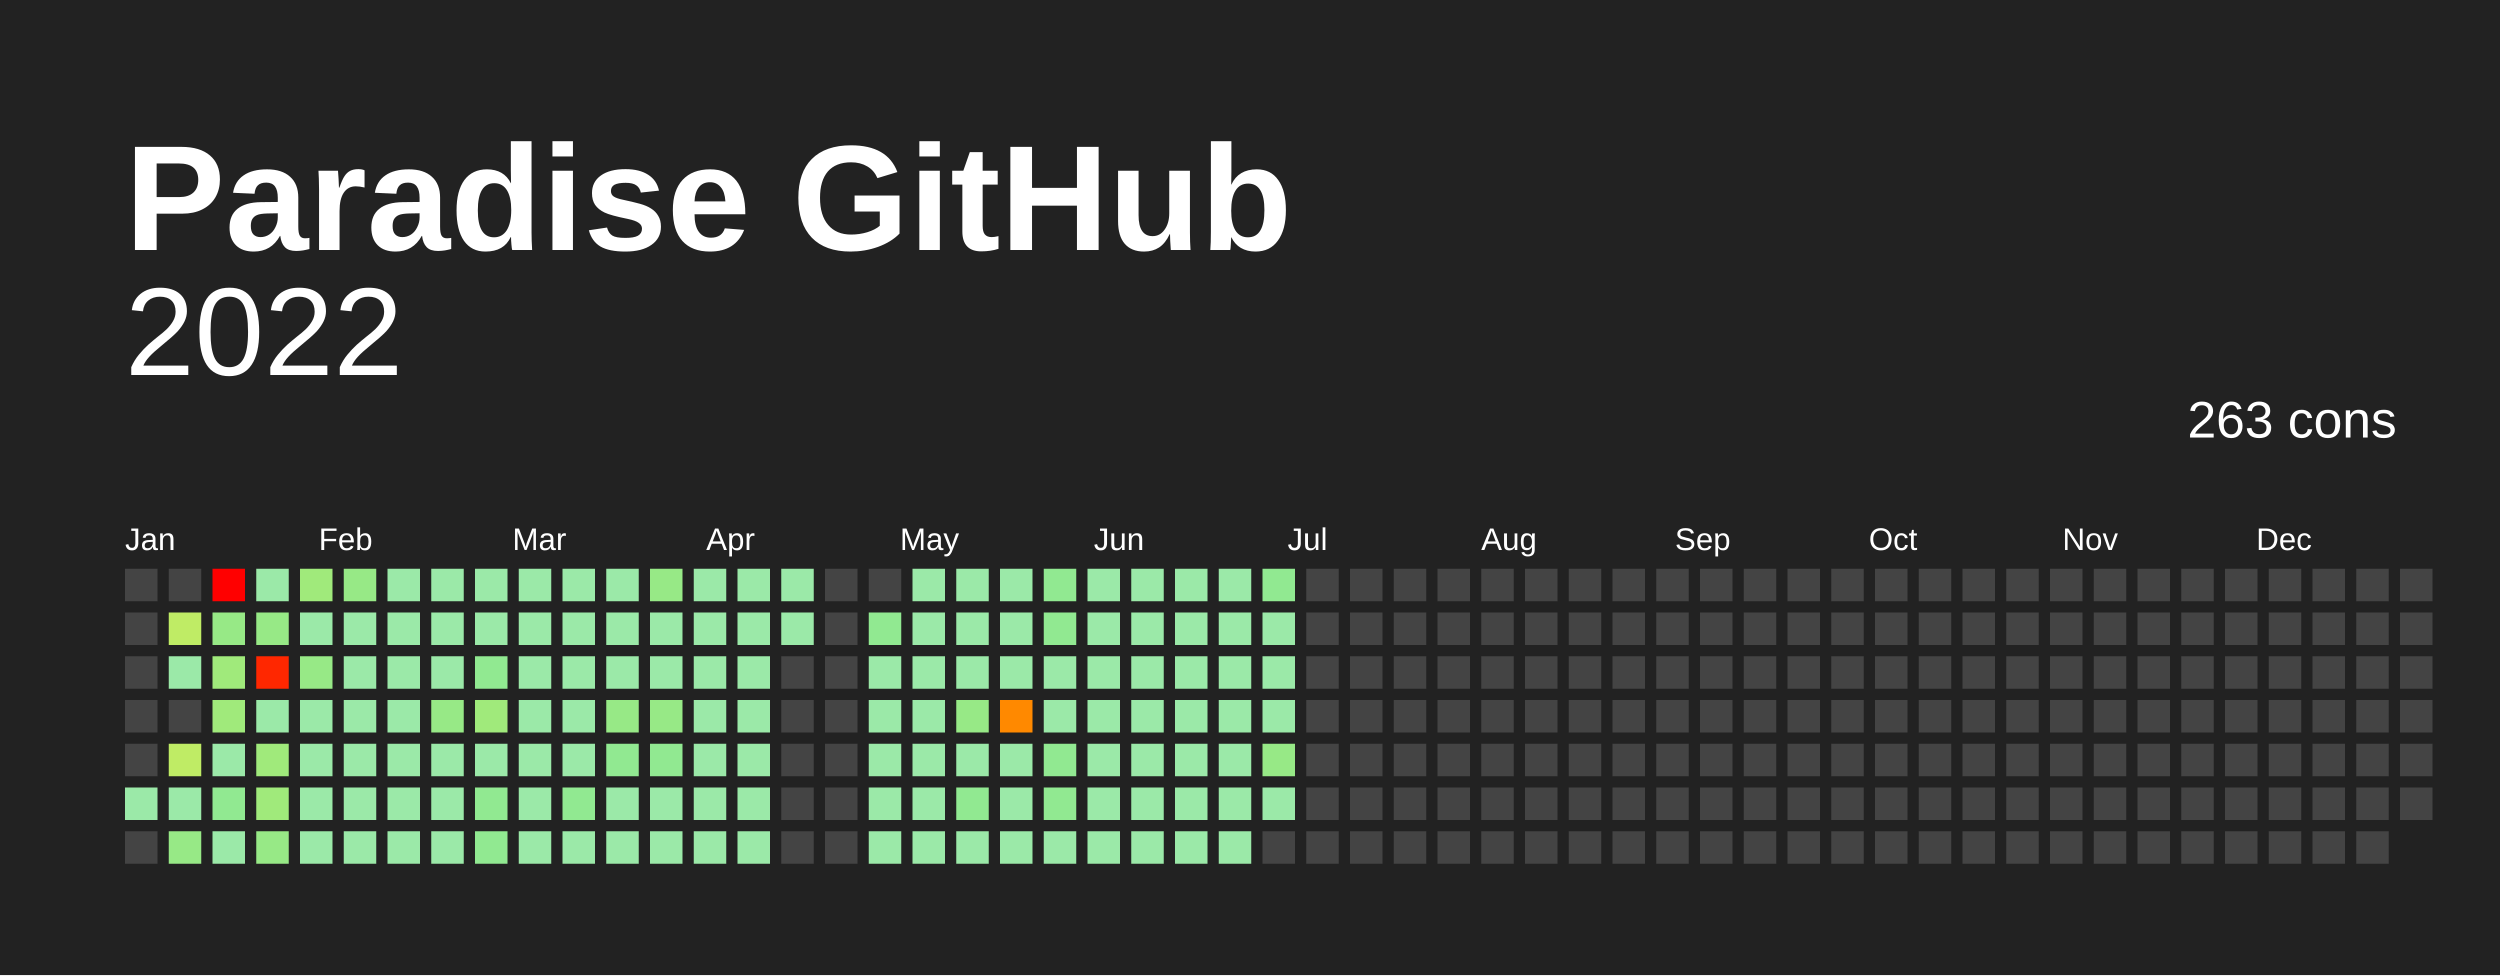
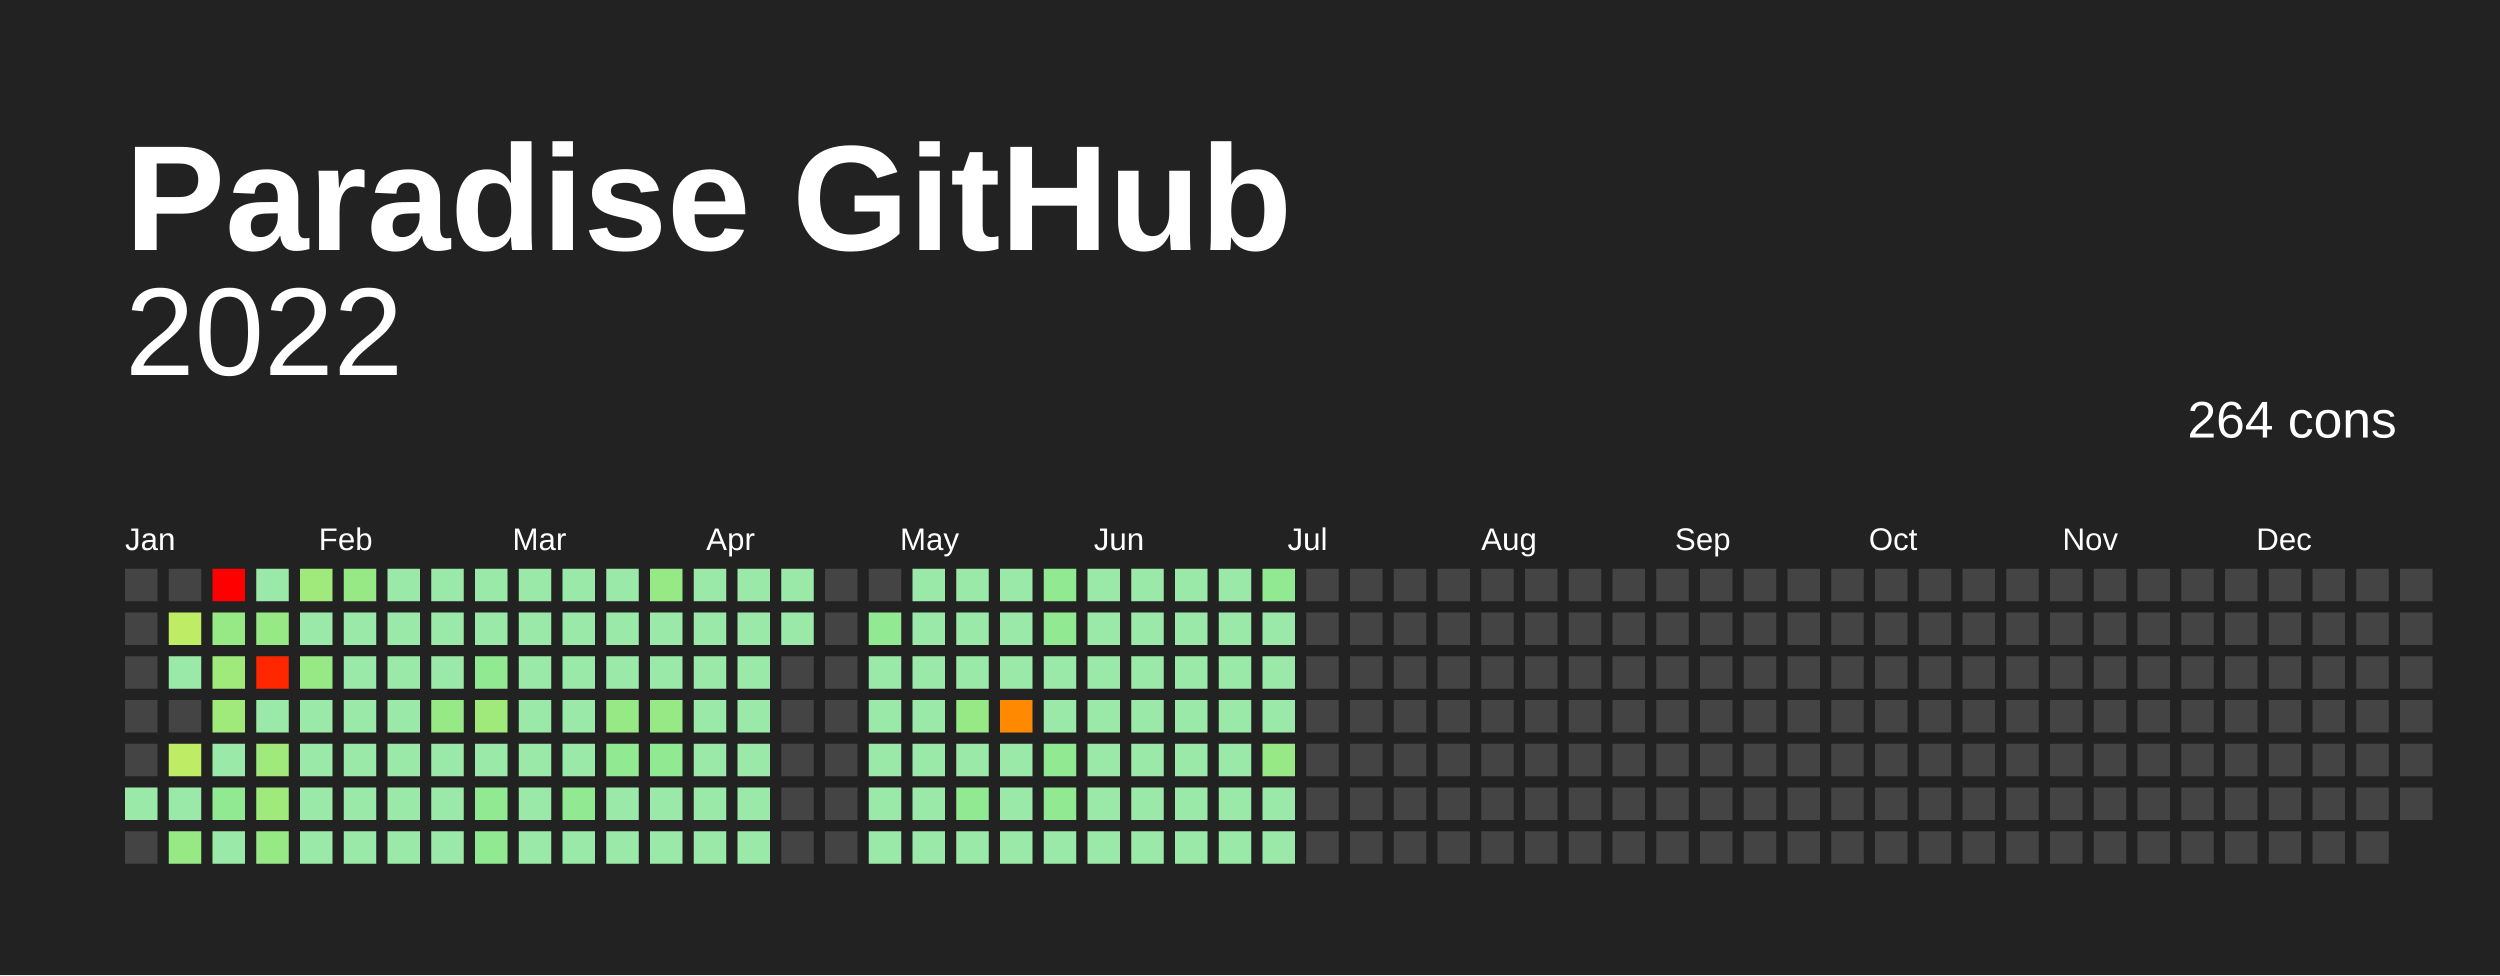
<svg xmlns="http://www.w3.org/2000/svg" baseProfile="full" height="78mm" version="1.1" viewBox="0,0,200,78" width="200mm">
  <defs />
  <rect fill="#222222" height="78" width="200" x="0" y="0" />
  <text fill="#FFFFFF" style="font-size:12px; font-family:Arial; font-weight:bold;" x="10" y="20">Paradise GitHub</text>
  <text alignment-baseline="hanging" fill="#FFFFFF" style="font-size:10.0px; font-family:Arial;" x="10" y="30">2022</text>
-   <text alignment-baseline="hanging" fill="#FFFFFF" style="font-size:4.125px; font-family:Arial;" x="175" y="35">263 cons</text>
+   <text alignment-baseline="hanging" fill="#FFFFFF" style="font-size:4.125px; font-family:Arial;" x="175" y="35">264 cons</text>
  <text fill="#FFFFFF" style="font-size:2.5px; font-family:Arial" x="10.0" y="44">Jan</text>
  <text fill="#FFFFFF" style="font-size:2.5px; font-family:Arial" x="25.5" y="44">Feb</text>
  <text fill="#FFFFFF" style="font-size:2.5px; font-family:Arial" x="41.0" y="44">Mar</text>
  <text fill="#FFFFFF" style="font-size:2.5px; font-family:Arial" x="56.5" y="44">Apr</text>
  <text fill="#FFFFFF" style="font-size:2.5px; font-family:Arial" x="72.0" y="44">May</text>
  <text fill="#FFFFFF" style="font-size:2.5px; font-family:Arial" x="87.5" y="44">Jun</text>
  <text fill="#FFFFFF" style="font-size:2.5px; font-family:Arial" x="103.0" y="44">Jul</text>
  <text fill="#FFFFFF" style="font-size:2.5px; font-family:Arial" x="118.5" y="44">Aug</text>
  <text fill="#FFFFFF" style="font-size:2.5px; font-family:Arial" x="134.0" y="44">Sep</text>
  <text fill="#FFFFFF" style="font-size:2.5px; font-family:Arial" x="149.5" y="44">Oct</text>
  <text fill="#FFFFFF" style="font-size:2.5px; font-family:Arial" x="165.0" y="44">Nov</text>
  <text fill="#FFFFFF" style="font-size:2.5px; font-family:Arial" x="180.5" y="44">Dec</text>
  <rect fill="#444444" height="2.6" width="2.6" x="10.0" y="45.5" />
  <rect fill="#444444" height="2.6" width="2.6" x="10.0" y="49.0" />
  <rect fill="#444444" height="2.6" width="2.6" x="10.0" y="52.5" />
  <rect fill="#444444" height="2.6" width="2.6" x="10.0" y="56.0" />
  <rect fill="#444444" height="2.6" width="2.6" x="10.0" y="59.5" />
  <rect fill="#9be9a8" height="2.6" width="2.6" x="10.0" y="63.0" />
  <rect fill="#444444" height="2.6" width="2.6" x="10.0" y="66.5" />
  <rect fill="#444444" height="2.6" width="2.6" x="13.5" y="45.5" />
  <rect fill="#bfec65" height="2.6" width="2.6" x="13.5" y="49.0" />
  <rect fill="#9be9a8" height="2.6" width="2.6" x="13.5" y="52.5" />
  <rect fill="#444444" height="2.6" width="2.6" x="13.5" y="56.0" />
  <rect fill="#bfec65" height="2.6" width="2.6" x="13.5" y="59.5" />
  <rect fill="#9be9a8" height="2.6" width="2.6" x="13.5" y="63.0" />
  <rect fill="#97e986" height="2.6" width="2.6" x="13.5" y="66.5" />
  <rect fill="red" height="2.6" width="2.6" x="17.0" y="45.5" />
  <rect fill="#97e986" height="2.6" width="2.6" x="17.0" y="49.0" />
  <rect fill="#a0ea7b" height="2.6" width="2.6" x="17.0" y="52.5" />
  <rect fill="#a0ea7b" height="2.6" width="2.6" x="17.0" y="56.0" />
  <rect fill="#9be9a8" height="2.6" width="2.6" x="17.0" y="59.5" />
  <rect fill="#91e991" height="2.6" width="2.6" x="17.0" y="63.0" />
  <rect fill="#9be9a8" height="2.6" width="2.6" x="17.0" y="66.5" />
  <rect fill="#9be9a8" height="2.6" width="2.6" x="20.5" y="45.5" />
  <rect fill="#97e986" height="2.6" width="2.6" x="20.5" y="49.0" />
  <rect fill="#ff2700" height="2.6" width="2.6" x="20.5" y="52.5" />
  <rect fill="#9be9a8" height="2.6" width="2.6" x="20.5" y="56.0" />
  <rect fill="#a0ea7b" height="2.6" width="2.6" x="20.5" y="59.5" />
  <rect fill="#a0ea7b" height="2.6" width="2.6" x="20.5" y="63.0" />
  <rect fill="#97e986" height="2.6" width="2.6" x="20.5" y="66.5" />
  <rect fill="#a0ea7b" height="2.6" width="2.6" x="24.0" y="45.5" />
  <rect fill="#9be9a8" height="2.6" width="2.6" x="24.0" y="49.0" />
  <rect fill="#97e986" height="2.6" width="2.6" x="24.0" y="52.5" />
  <rect fill="#9be9a8" height="2.6" width="2.6" x="24.0" y="56.0" />
  <rect fill="#9be9a8" height="2.6" width="2.6" x="24.0" y="59.5" />
  <rect fill="#9be9a8" height="2.6" width="2.6" x="24.0" y="63.0" />
  <rect fill="#9be9a8" height="2.6" width="2.6" x="24.0" y="66.5" />
  <rect fill="#97e986" height="2.6" width="2.6" x="27.5" y="45.5" />
  <rect fill="#9be9a8" height="2.6" width="2.6" x="27.5" y="49.0" />
  <rect fill="#9be9a8" height="2.6" width="2.6" x="27.5" y="52.5" />
  <rect fill="#9be9a8" height="2.6" width="2.6" x="27.5" y="56.0" />
  <rect fill="#9be9a8" height="2.6" width="2.6" x="27.5" y="59.5" />
  <rect fill="#9be9a8" height="2.6" width="2.6" x="27.5" y="63.0" />
  <rect fill="#9be9a8" height="2.6" width="2.6" x="27.5" y="66.5" />
  <rect fill="#9be9a8" height="2.6" width="2.6" x="31.0" y="45.5" />
  <rect fill="#9be9a8" height="2.6" width="2.6" x="31.0" y="49.0" />
  <rect fill="#9be9a8" height="2.6" width="2.6" x="31.0" y="52.5" />
  <rect fill="#9be9a8" height="2.6" width="2.6" x="31.0" y="56.0" />
  <rect fill="#9be9a8" height="2.6" width="2.6" x="31.0" y="59.5" />
  <rect fill="#9be9a8" height="2.6" width="2.6" x="31.0" y="63.0" />
  <rect fill="#9be9a8" height="2.6" width="2.6" x="31.0" y="66.5" />
  <rect fill="#9be9a8" height="2.6" width="2.6" x="34.5" y="45.5" />
  <rect fill="#9be9a8" height="2.6" width="2.6" x="34.5" y="49.0" />
  <rect fill="#9be9a8" height="2.6" width="2.6" x="34.5" y="52.5" />
  <rect fill="#97e986" height="2.6" width="2.6" x="34.5" y="56.0" />
  <rect fill="#9be9a8" height="2.6" width="2.6" x="34.5" y="59.5" />
  <rect fill="#9be9a8" height="2.6" width="2.6" x="34.5" y="63.0" />
  <rect fill="#9be9a8" height="2.6" width="2.6" x="34.5" y="66.5" />
  <rect fill="#9be9a8" height="2.6" width="2.6" x="38.0" y="45.5" />
  <rect fill="#9be9a8" height="2.6" width="2.6" x="38.0" y="49.0" />
  <rect fill="#91e991" height="2.6" width="2.6" x="38.0" y="52.5" />
  <rect fill="#a0ea7b" height="2.6" width="2.6" x="38.0" y="56.0" />
  <rect fill="#9be9a8" height="2.6" width="2.6" x="38.0" y="59.5" />
  <rect fill="#91e991" height="2.6" width="2.6" x="38.0" y="63.0" />
  <rect fill="#91e991" height="2.6" width="2.6" x="38.0" y="66.5" />
  <rect fill="#9be9a8" height="2.6" width="2.6" x="41.5" y="45.5" />
  <rect fill="#9be9a8" height="2.6" width="2.6" x="41.5" y="49.0" />
  <rect fill="#9be9a8" height="2.6" width="2.6" x="41.5" y="52.5" />
  <rect fill="#9be9a8" height="2.6" width="2.6" x="41.5" y="56.0" />
  <rect fill="#9be9a8" height="2.6" width="2.6" x="41.5" y="59.5" />
  <rect fill="#9be9a8" height="2.6" width="2.6" x="41.5" y="63.0" />
  <rect fill="#9be9a8" height="2.6" width="2.6" x="41.5" y="66.5" />
  <rect fill="#9be9a8" height="2.6" width="2.6" x="45.0" y="45.5" />
  <rect fill="#9be9a8" height="2.6" width="2.6" x="45.0" y="49.0" />
  <rect fill="#9be9a8" height="2.6" width="2.6" x="45.0" y="52.5" />
  <rect fill="#9be9a8" height="2.6" width="2.6" x="45.0" y="56.0" />
  <rect fill="#9be9a8" height="2.6" width="2.6" x="45.0" y="59.5" />
  <rect fill="#91e991" height="2.6" width="2.6" x="45.0" y="63.0" />
  <rect fill="#9be9a8" height="2.6" width="2.6" x="45.0" y="66.5" />
  <rect fill="#9be9a8" height="2.6" width="2.6" x="48.5" y="45.5" />
  <rect fill="#9be9a8" height="2.6" width="2.6" x="48.5" y="49.0" />
  <rect fill="#9be9a8" height="2.6" width="2.6" x="48.5" y="52.5" />
  <rect fill="#97e986" height="2.6" width="2.6" x="48.5" y="56.0" />
  <rect fill="#91e991" height="2.6" width="2.6" x="48.5" y="59.5" />
  <rect fill="#9be9a8" height="2.6" width="2.6" x="48.5" y="63.0" />
  <rect fill="#9be9a8" height="2.6" width="2.6" x="48.5" y="66.5" />
  <rect fill="#97e986" height="2.6" width="2.6" x="52.0" y="45.5" />
  <rect fill="#9be9a8" height="2.6" width="2.6" x="52.0" y="49.0" />
  <rect fill="#9be9a8" height="2.6" width="2.6" x="52.0" y="52.5" />
  <rect fill="#97e986" height="2.6" width="2.6" x="52.0" y="56.0" />
  <rect fill="#91e991" height="2.6" width="2.6" x="52.0" y="59.5" />
  <rect fill="#9be9a8" height="2.6" width="2.6" x="52.0" y="63.0" />
  <rect fill="#9be9a8" height="2.6" width="2.6" x="52.0" y="66.5" />
  <rect fill="#9be9a8" height="2.6" width="2.6" x="55.5" y="45.5" />
  <rect fill="#9be9a8" height="2.6" width="2.6" x="55.5" y="49.0" />
  <rect fill="#9be9a8" height="2.6" width="2.6" x="55.5" y="52.5" />
  <rect fill="#9be9a8" height="2.6" width="2.6" x="55.5" y="56.0" />
  <rect fill="#9be9a8" height="2.6" width="2.6" x="55.5" y="59.5" />
  <rect fill="#9be9a8" height="2.6" width="2.6" x="55.5" y="63.0" />
  <rect fill="#9be9a8" height="2.6" width="2.6" x="55.5" y="66.5" />
  <rect fill="#9be9a8" height="2.6" width="2.6" x="59.0" y="45.5" />
  <rect fill="#9be9a8" height="2.6" width="2.6" x="59.0" y="49.0" />
  <rect fill="#9be9a8" height="2.6" width="2.6" x="59.0" y="52.5" />
  <rect fill="#9be9a8" height="2.6" width="2.6" x="59.0" y="56.0" />
  <rect fill="#9be9a8" height="2.6" width="2.6" x="59.0" y="59.5" />
  <rect fill="#9be9a8" height="2.6" width="2.6" x="59.0" y="63.0" />
  <rect fill="#9be9a8" height="2.6" width="2.6" x="59.0" y="66.5" />
  <rect fill="#9be9a8" height="2.6" width="2.6" x="62.5" y="45.5" />
  <rect fill="#9be9a8" height="2.6" width="2.6" x="62.5" y="49.0" />
  <rect fill="#444444" height="2.6" width="2.6" x="62.5" y="52.5" />
  <rect fill="#444444" height="2.6" width="2.6" x="62.5" y="56.0" />
  <rect fill="#444444" height="2.6" width="2.6" x="62.5" y="59.5" />
  <rect fill="#444444" height="2.6" width="2.6" x="62.5" y="63.0" />
  <rect fill="#444444" height="2.6" width="2.6" x="62.5" y="66.5" />
  <rect fill="#444444" height="2.6" width="2.6" x="66.0" y="45.5" />
  <rect fill="#444444" height="2.6" width="2.6" x="66.0" y="49.0" />
  <rect fill="#444444" height="2.6" width="2.6" x="66.0" y="52.5" />
  <rect fill="#444444" height="2.6" width="2.6" x="66.0" y="56.0" />
  <rect fill="#444444" height="2.6" width="2.6" x="66.0" y="59.5" />
  <rect fill="#444444" height="2.6" width="2.6" x="66.0" y="63.0" />
  <rect fill="#444444" height="2.6" width="2.6" x="66.0" y="66.5" />
  <rect fill="#444444" height="2.6" width="2.6" x="69.5" y="45.5" />
  <rect fill="#91e991" height="2.6" width="2.6" x="69.5" y="49.0" />
  <rect fill="#9be9a8" height="2.6" width="2.6" x="69.5" y="52.5" />
  <rect fill="#9be9a8" height="2.6" width="2.6" x="69.5" y="56.0" />
  <rect fill="#9be9a8" height="2.6" width="2.6" x="69.5" y="59.5" />
  <rect fill="#9be9a8" height="2.6" width="2.6" x="69.5" y="63.0" />
  <rect fill="#9be9a8" height="2.6" width="2.6" x="69.5" y="66.5" />
  <rect fill="#9be9a8" height="2.6" width="2.6" x="73.0" y="45.5" />
  <rect fill="#9be9a8" height="2.6" width="2.6" x="73.0" y="49.0" />
  <rect fill="#9be9a8" height="2.6" width="2.6" x="73.0" y="52.5" />
  <rect fill="#9be9a8" height="2.6" width="2.6" x="73.0" y="56.0" />
  <rect fill="#9be9a8" height="2.6" width="2.6" x="73.0" y="59.5" />
  <rect fill="#9be9a8" height="2.6" width="2.6" x="73.0" y="63.0" />
  <rect fill="#9be9a8" height="2.6" width="2.6" x="73.0" y="66.5" />
  <rect fill="#9be9a8" height="2.6" width="2.6" x="76.5" y="45.5" />
  <rect fill="#9be9a8" height="2.6" width="2.6" x="76.5" y="49.0" />
  <rect fill="#9be9a8" height="2.6" width="2.6" x="76.5" y="52.5" />
  <rect fill="#97e986" height="2.6" width="2.6" x="76.5" y="56.0" />
  <rect fill="#9be9a8" height="2.6" width="2.6" x="76.5" y="59.5" />
  <rect fill="#91e991" height="2.6" width="2.6" x="76.5" y="63.0" />
  <rect fill="#9be9a8" height="2.6" width="2.6" x="76.5" y="66.5" />
  <rect fill="#9be9a8" height="2.6" width="2.6" x="80.0" y="45.5" />
  <rect fill="#9be9a8" height="2.6" width="2.6" x="80.0" y="49.0" />
  <rect fill="#9be9a8" height="2.6" width="2.6" x="80.0" y="52.5" />
  <rect fill="#ff8900" height="2.6" width="2.6" x="80.0" y="56.0" />
  <rect fill="#9be9a8" height="2.6" width="2.6" x="80.0" y="59.5" />
  <rect fill="#9be9a8" height="2.6" width="2.6" x="80.0" y="63.0" />
  <rect fill="#9be9a8" height="2.6" width="2.6" x="80.0" y="66.5" />
  <rect fill="#91e991" height="2.6" width="2.6" x="83.5" y="45.5" />
  <rect fill="#91e991" height="2.6" width="2.6" x="83.5" y="49.0" />
  <rect fill="#9be9a8" height="2.6" width="2.6" x="83.5" y="52.5" />
  <rect fill="#9be9a8" height="2.6" width="2.6" x="83.5" y="56.0" />
  <rect fill="#91e991" height="2.6" width="2.6" x="83.5" y="59.5" />
  <rect fill="#91e991" height="2.6" width="2.6" x="83.5" y="63.0" />
  <rect fill="#9be9a8" height="2.6" width="2.6" x="83.5" y="66.5" />
  <rect fill="#9be9a8" height="2.6" width="2.6" x="87.0" y="45.5" />
  <rect fill="#9be9a8" height="2.6" width="2.6" x="87.0" y="49.0" />
  <rect fill="#9be9a8" height="2.6" width="2.6" x="87.0" y="52.5" />
  <rect fill="#9be9a8" height="2.6" width="2.6" x="87.0" y="56.0" />
  <rect fill="#9be9a8" height="2.6" width="2.6" x="87.0" y="59.5" />
  <rect fill="#9be9a8" height="2.6" width="2.6" x="87.0" y="63.0" />
  <rect fill="#9be9a8" height="2.6" width="2.6" x="87.0" y="66.5" />
  <rect fill="#9be9a8" height="2.6" width="2.6" x="90.5" y="45.5" />
  <rect fill="#9be9a8" height="2.6" width="2.6" x="90.5" y="49.0" />
  <rect fill="#9be9a8" height="2.6" width="2.6" x="90.5" y="52.5" />
  <rect fill="#9be9a8" height="2.6" width="2.6" x="90.5" y="56.0" />
  <rect fill="#9be9a8" height="2.6" width="2.6" x="90.5" y="59.5" />
  <rect fill="#9be9a8" height="2.6" width="2.6" x="90.5" y="63.0" />
  <rect fill="#9be9a8" height="2.6" width="2.6" x="90.5" y="66.5" />
  <rect fill="#9be9a8" height="2.6" width="2.6" x="94.0" y="45.5" />
  <rect fill="#9be9a8" height="2.6" width="2.6" x="94.0" y="49.0" />
  <rect fill="#9be9a8" height="2.6" width="2.6" x="94.0" y="52.5" />
  <rect fill="#9be9a8" height="2.6" width="2.6" x="94.0" y="56.0" />
  <rect fill="#9be9a8" height="2.6" width="2.6" x="94.0" y="59.5" />
  <rect fill="#9be9a8" height="2.6" width="2.6" x="94.0" y="63.0" />
  <rect fill="#9be9a8" height="2.6" width="2.6" x="94.0" y="66.5" />
  <rect fill="#9be9a8" height="2.6" width="2.6" x="97.5" y="45.5" />
  <rect fill="#9be9a8" height="2.6" width="2.6" x="97.5" y="49.0" />
  <rect fill="#9be9a8" height="2.6" width="2.6" x="97.5" y="52.5" />
  <rect fill="#9be9a8" height="2.6" width="2.6" x="97.5" y="56.0" />
  <rect fill="#9be9a8" height="2.6" width="2.6" x="97.5" y="59.5" />
  <rect fill="#9be9a8" height="2.6" width="2.6" x="97.5" y="63.0" />
  <rect fill="#9be9a8" height="2.6" width="2.6" x="97.5" y="66.5" />
  <rect fill="#91e991" height="2.6" width="2.6" x="101.0" y="45.5" />
  <rect fill="#9be9a8" height="2.6" width="2.6" x="101.0" y="49.0" />
  <rect fill="#9be9a8" height="2.6" width="2.6" x="101.0" y="52.5" />
  <rect fill="#9be9a8" height="2.6" width="2.6" x="101.0" y="56.0" />
  <rect fill="#97e986" height="2.6" width="2.6" x="101.0" y="59.5" />
  <rect fill="#9be9a8" height="2.6" width="2.6" x="101.0" y="63.0" />
-   <rect fill="#444444" height="2.6" width="2.6" x="101.0" y="66.5" />
+   <rect fill="#9be9a8" height="2.6" width="2.6" x="101.0" y="66.5" />
  <rect fill="#444444" height="2.6" width="2.6" x="104.5" y="45.5" />
  <rect fill="#444444" height="2.6" width="2.6" x="104.5" y="49.0" />
  <rect fill="#444444" height="2.6" width="2.6" x="104.5" y="52.5" />
  <rect fill="#444444" height="2.6" width="2.6" x="104.5" y="56.0" />
  <rect fill="#444444" height="2.6" width="2.6" x="104.5" y="59.5" />
  <rect fill="#444444" height="2.6" width="2.6" x="104.5" y="63.0" />
  <rect fill="#444444" height="2.6" width="2.6" x="104.5" y="66.5" />
  <rect fill="#444444" height="2.6" width="2.6" x="108.0" y="45.5" />
  <rect fill="#444444" height="2.6" width="2.6" x="108.0" y="49.0" />
  <rect fill="#444444" height="2.6" width="2.6" x="108.0" y="52.5" />
  <rect fill="#444444" height="2.6" width="2.6" x="108.0" y="56.0" />
  <rect fill="#444444" height="2.6" width="2.6" x="108.0" y="59.5" />
  <rect fill="#444444" height="2.6" width="2.6" x="108.0" y="63.0" />
  <rect fill="#444444" height="2.6" width="2.6" x="108.0" y="66.5" />
  <rect fill="#444444" height="2.6" width="2.6" x="111.5" y="45.5" />
  <rect fill="#444444" height="2.6" width="2.6" x="111.5" y="49.0" />
  <rect fill="#444444" height="2.6" width="2.6" x="111.5" y="52.5" />
  <rect fill="#444444" height="2.6" width="2.6" x="111.5" y="56.0" />
  <rect fill="#444444" height="2.6" width="2.6" x="111.5" y="59.5" />
  <rect fill="#444444" height="2.6" width="2.6" x="111.5" y="63.0" />
  <rect fill="#444444" height="2.6" width="2.6" x="111.5" y="66.5" />
  <rect fill="#444444" height="2.6" width="2.6" x="115.0" y="45.5" />
  <rect fill="#444444" height="2.6" width="2.6" x="115.0" y="49.0" />
  <rect fill="#444444" height="2.6" width="2.6" x="115.0" y="52.5" />
  <rect fill="#444444" height="2.6" width="2.6" x="115.0" y="56.0" />
  <rect fill="#444444" height="2.6" width="2.6" x="115.0" y="59.5" />
  <rect fill="#444444" height="2.6" width="2.6" x="115.0" y="63.0" />
  <rect fill="#444444" height="2.6" width="2.6" x="115.0" y="66.5" />
  <rect fill="#444444" height="2.6" width="2.6" x="118.5" y="45.5" />
  <rect fill="#444444" height="2.6" width="2.6" x="118.5" y="49.0" />
  <rect fill="#444444" height="2.6" width="2.6" x="118.5" y="52.5" />
  <rect fill="#444444" height="2.6" width="2.6" x="118.5" y="56.0" />
  <rect fill="#444444" height="2.6" width="2.6" x="118.5" y="59.5" />
  <rect fill="#444444" height="2.6" width="2.6" x="118.5" y="63.0" />
  <rect fill="#444444" height="2.6" width="2.6" x="118.5" y="66.5" />
  <rect fill="#444444" height="2.6" width="2.6" x="122.0" y="45.5" />
  <rect fill="#444444" height="2.6" width="2.6" x="122.0" y="49.0" />
  <rect fill="#444444" height="2.6" width="2.6" x="122.0" y="52.5" />
  <rect fill="#444444" height="2.6" width="2.6" x="122.0" y="56.0" />
  <rect fill="#444444" height="2.6" width="2.6" x="122.0" y="59.5" />
  <rect fill="#444444" height="2.6" width="2.6" x="122.0" y="63.0" />
  <rect fill="#444444" height="2.6" width="2.6" x="122.0" y="66.5" />
  <rect fill="#444444" height="2.6" width="2.6" x="125.5" y="45.5" />
  <rect fill="#444444" height="2.6" width="2.6" x="125.5" y="49.0" />
  <rect fill="#444444" height="2.6" width="2.6" x="125.5" y="52.5" />
  <rect fill="#444444" height="2.6" width="2.6" x="125.5" y="56.0" />
  <rect fill="#444444" height="2.6" width="2.6" x="125.5" y="59.5" />
  <rect fill="#444444" height="2.6" width="2.6" x="125.5" y="63.0" />
  <rect fill="#444444" height="2.6" width="2.6" x="125.5" y="66.5" />
  <rect fill="#444444" height="2.6" width="2.6" x="129.0" y="45.5" />
  <rect fill="#444444" height="2.6" width="2.6" x="129.0" y="49.0" />
  <rect fill="#444444" height="2.6" width="2.6" x="129.0" y="52.5" />
  <rect fill="#444444" height="2.6" width="2.6" x="129.0" y="56.0" />
  <rect fill="#444444" height="2.6" width="2.6" x="129.0" y="59.5" />
  <rect fill="#444444" height="2.6" width="2.6" x="129.0" y="63.0" />
  <rect fill="#444444" height="2.6" width="2.6" x="129.0" y="66.5" />
  <rect fill="#444444" height="2.6" width="2.6" x="132.5" y="45.5" />
  <rect fill="#444444" height="2.6" width="2.6" x="132.5" y="49.0" />
  <rect fill="#444444" height="2.6" width="2.6" x="132.5" y="52.5" />
  <rect fill="#444444" height="2.6" width="2.6" x="132.5" y="56.0" />
  <rect fill="#444444" height="2.6" width="2.6" x="132.5" y="59.5" />
  <rect fill="#444444" height="2.6" width="2.6" x="132.5" y="63.0" />
  <rect fill="#444444" height="2.6" width="2.6" x="132.5" y="66.5" />
  <rect fill="#444444" height="2.6" width="2.6" x="136.0" y="45.5" />
  <rect fill="#444444" height="2.6" width="2.6" x="136.0" y="49.0" />
  <rect fill="#444444" height="2.6" width="2.6" x="136.0" y="52.5" />
  <rect fill="#444444" height="2.6" width="2.6" x="136.0" y="56.0" />
  <rect fill="#444444" height="2.6" width="2.6" x="136.0" y="59.5" />
  <rect fill="#444444" height="2.6" width="2.6" x="136.0" y="63.0" />
  <rect fill="#444444" height="2.6" width="2.6" x="136.0" y="66.5" />
  <rect fill="#444444" height="2.6" width="2.6" x="139.5" y="45.5" />
  <rect fill="#444444" height="2.6" width="2.6" x="139.5" y="49.0" />
  <rect fill="#444444" height="2.6" width="2.6" x="139.5" y="52.5" />
  <rect fill="#444444" height="2.6" width="2.6" x="139.5" y="56.0" />
  <rect fill="#444444" height="2.6" width="2.6" x="139.5" y="59.5" />
  <rect fill="#444444" height="2.6" width="2.6" x="139.5" y="63.0" />
  <rect fill="#444444" height="2.6" width="2.6" x="139.5" y="66.5" />
  <rect fill="#444444" height="2.6" width="2.6" x="143.0" y="45.5" />
  <rect fill="#444444" height="2.6" width="2.6" x="143.0" y="49.0" />
  <rect fill="#444444" height="2.6" width="2.6" x="143.0" y="52.5" />
  <rect fill="#444444" height="2.6" width="2.6" x="143.0" y="56.0" />
  <rect fill="#444444" height="2.6" width="2.6" x="143.0" y="59.5" />
  <rect fill="#444444" height="2.6" width="2.6" x="143.0" y="63.0" />
  <rect fill="#444444" height="2.6" width="2.6" x="143.0" y="66.5" />
  <rect fill="#444444" height="2.6" width="2.6" x="146.5" y="45.5" />
  <rect fill="#444444" height="2.6" width="2.6" x="146.5" y="49.0" />
  <rect fill="#444444" height="2.6" width="2.6" x="146.5" y="52.5" />
  <rect fill="#444444" height="2.6" width="2.6" x="146.5" y="56.0" />
  <rect fill="#444444" height="2.6" width="2.6" x="146.5" y="59.5" />
  <rect fill="#444444" height="2.6" width="2.6" x="146.5" y="63.0" />
  <rect fill="#444444" height="2.6" width="2.6" x="146.5" y="66.5" />
  <rect fill="#444444" height="2.6" width="2.6" x="150.0" y="45.5" />
  <rect fill="#444444" height="2.6" width="2.6" x="150.0" y="49.0" />
  <rect fill="#444444" height="2.6" width="2.6" x="150.0" y="52.5" />
  <rect fill="#444444" height="2.6" width="2.6" x="150.0" y="56.0" />
  <rect fill="#444444" height="2.6" width="2.6" x="150.0" y="59.5" />
  <rect fill="#444444" height="2.6" width="2.6" x="150.0" y="63.0" />
  <rect fill="#444444" height="2.6" width="2.6" x="150.0" y="66.5" />
  <rect fill="#444444" height="2.6" width="2.6" x="153.5" y="45.5" />
  <rect fill="#444444" height="2.6" width="2.6" x="153.5" y="49.0" />
  <rect fill="#444444" height="2.6" width="2.6" x="153.5" y="52.5" />
  <rect fill="#444444" height="2.6" width="2.6" x="153.5" y="56.0" />
  <rect fill="#444444" height="2.6" width="2.6" x="153.5" y="59.5" />
  <rect fill="#444444" height="2.6" width="2.6" x="153.5" y="63.0" />
  <rect fill="#444444" height="2.6" width="2.6" x="153.5" y="66.5" />
  <rect fill="#444444" height="2.6" width="2.6" x="157.0" y="45.5" />
  <rect fill="#444444" height="2.6" width="2.6" x="157.0" y="49.0" />
  <rect fill="#444444" height="2.6" width="2.6" x="157.0" y="52.5" />
  <rect fill="#444444" height="2.6" width="2.6" x="157.0" y="56.0" />
  <rect fill="#444444" height="2.6" width="2.6" x="157.0" y="59.5" />
  <rect fill="#444444" height="2.6" width="2.6" x="157.0" y="63.0" />
  <rect fill="#444444" height="2.6" width="2.6" x="157.0" y="66.5" />
  <rect fill="#444444" height="2.6" width="2.6" x="160.5" y="45.5" />
  <rect fill="#444444" height="2.6" width="2.6" x="160.5" y="49.0" />
  <rect fill="#444444" height="2.6" width="2.6" x="160.5" y="52.5" />
  <rect fill="#444444" height="2.6" width="2.6" x="160.5" y="56.0" />
  <rect fill="#444444" height="2.6" width="2.6" x="160.5" y="59.5" />
  <rect fill="#444444" height="2.6" width="2.6" x="160.5" y="63.0" />
  <rect fill="#444444" height="2.6" width="2.6" x="160.5" y="66.5" />
  <rect fill="#444444" height="2.6" width="2.6" x="164.0" y="45.5" />
  <rect fill="#444444" height="2.6" width="2.6" x="164.0" y="49.0" />
  <rect fill="#444444" height="2.6" width="2.6" x="164.0" y="52.5" />
  <rect fill="#444444" height="2.6" width="2.6" x="164.0" y="56.0" />
  <rect fill="#444444" height="2.6" width="2.6" x="164.0" y="59.5" />
  <rect fill="#444444" height="2.6" width="2.6" x="164.0" y="63.0" />
  <rect fill="#444444" height="2.6" width="2.6" x="164.0" y="66.5" />
  <rect fill="#444444" height="2.6" width="2.6" x="167.5" y="45.5" />
  <rect fill="#444444" height="2.6" width="2.6" x="167.5" y="49.0" />
  <rect fill="#444444" height="2.6" width="2.6" x="167.5" y="52.5" />
  <rect fill="#444444" height="2.6" width="2.6" x="167.5" y="56.0" />
  <rect fill="#444444" height="2.6" width="2.6" x="167.5" y="59.5" />
  <rect fill="#444444" height="2.6" width="2.6" x="167.5" y="63.0" />
  <rect fill="#444444" height="2.6" width="2.6" x="167.5" y="66.5" />
  <rect fill="#444444" height="2.6" width="2.6" x="171.0" y="45.5" />
  <rect fill="#444444" height="2.6" width="2.6" x="171.0" y="49.0" />
  <rect fill="#444444" height="2.6" width="2.6" x="171.0" y="52.5" />
  <rect fill="#444444" height="2.6" width="2.6" x="171.0" y="56.0" />
  <rect fill="#444444" height="2.6" width="2.6" x="171.0" y="59.5" />
  <rect fill="#444444" height="2.6" width="2.6" x="171.0" y="63.0" />
  <rect fill="#444444" height="2.6" width="2.6" x="171.0" y="66.5" />
  <rect fill="#444444" height="2.6" width="2.6" x="174.5" y="45.5" />
  <rect fill="#444444" height="2.6" width="2.6" x="174.5" y="49.0" />
  <rect fill="#444444" height="2.6" width="2.6" x="174.5" y="52.5" />
  <rect fill="#444444" height="2.6" width="2.6" x="174.5" y="56.0" />
  <rect fill="#444444" height="2.6" width="2.6" x="174.5" y="59.5" />
  <rect fill="#444444" height="2.6" width="2.6" x="174.5" y="63.0" />
  <rect fill="#444444" height="2.6" width="2.6" x="174.5" y="66.5" />
  <rect fill="#444444" height="2.6" width="2.6" x="178.0" y="45.5" />
  <rect fill="#444444" height="2.6" width="2.6" x="178.0" y="49.0" />
  <rect fill="#444444" height="2.6" width="2.6" x="178.0" y="52.5" />
  <rect fill="#444444" height="2.6" width="2.6" x="178.0" y="56.0" />
  <rect fill="#444444" height="2.6" width="2.6" x="178.0" y="59.5" />
  <rect fill="#444444" height="2.6" width="2.6" x="178.0" y="63.0" />
  <rect fill="#444444" height="2.6" width="2.6" x="178.0" y="66.5" />
  <rect fill="#444444" height="2.6" width="2.6" x="181.5" y="45.5" />
  <rect fill="#444444" height="2.6" width="2.6" x="181.5" y="49.0" />
  <rect fill="#444444" height="2.6" width="2.6" x="181.5" y="52.5" />
  <rect fill="#444444" height="2.6" width="2.6" x="181.5" y="56.0" />
  <rect fill="#444444" height="2.6" width="2.6" x="181.5" y="59.5" />
  <rect fill="#444444" height="2.6" width="2.6" x="181.5" y="63.0" />
  <rect fill="#444444" height="2.6" width="2.6" x="181.5" y="66.5" />
  <rect fill="#444444" height="2.6" width="2.6" x="185.0" y="45.5" />
  <rect fill="#444444" height="2.6" width="2.6" x="185.0" y="49.0" />
  <rect fill="#444444" height="2.6" width="2.6" x="185.0" y="52.5" />
  <rect fill="#444444" height="2.6" width="2.6" x="185.0" y="56.0" />
  <rect fill="#444444" height="2.6" width="2.6" x="185.0" y="59.5" />
  <rect fill="#444444" height="2.6" width="2.6" x="185.0" y="63.0" />
  <rect fill="#444444" height="2.6" width="2.6" x="185.0" y="66.5" />
  <rect fill="#444444" height="2.6" width="2.6" x="188.5" y="45.5" />
  <rect fill="#444444" height="2.6" width="2.6" x="188.5" y="49.0" />
  <rect fill="#444444" height="2.6" width="2.6" x="188.5" y="52.5" />
  <rect fill="#444444" height="2.6" width="2.6" x="188.5" y="56.0" />
  <rect fill="#444444" height="2.6" width="2.6" x="188.5" y="59.5" />
  <rect fill="#444444" height="2.6" width="2.6" x="188.5" y="63.0" />
  <rect fill="#444444" height="2.6" width="2.6" x="188.5" y="66.5" />
  <rect fill="#444444" height="2.6" width="2.6" x="192.0" y="45.5" />
  <rect fill="#444444" height="2.6" width="2.6" x="192.0" y="49.0" />
  <rect fill="#444444" height="2.6" width="2.6" x="192.0" y="52.5" />
  <rect fill="#444444" height="2.6" width="2.6" x="192.0" y="56.0" />
  <rect fill="#444444" height="2.6" width="2.6" x="192.0" y="59.5" />
  <rect fill="#444444" height="2.6" width="2.6" x="192.0" y="63.0" />
</svg>
